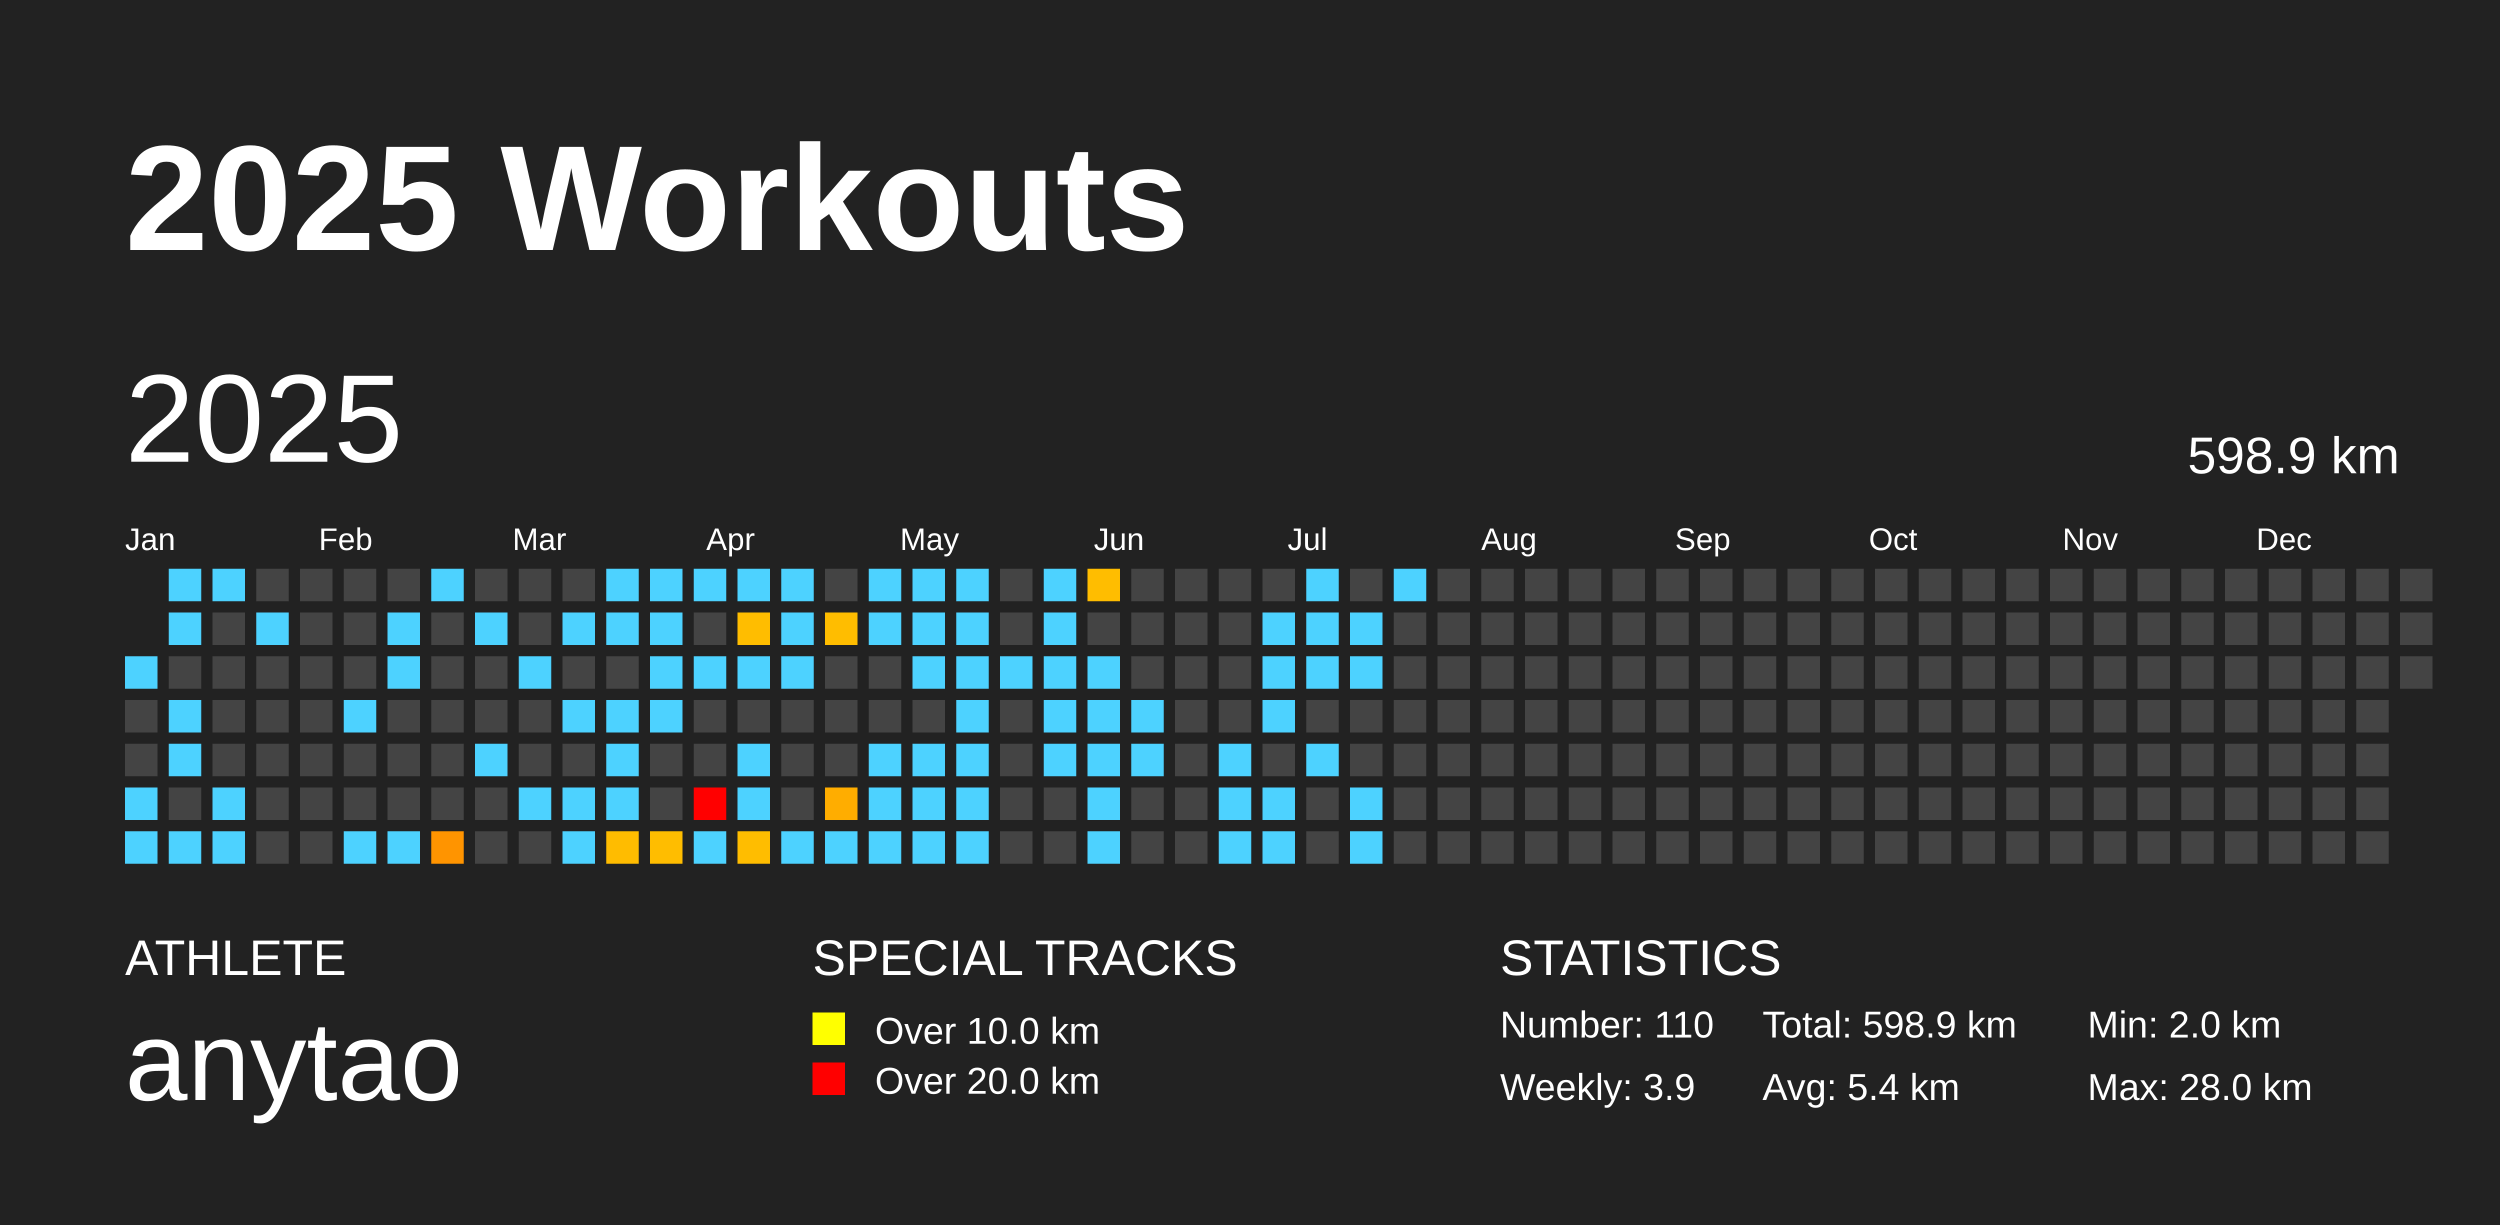
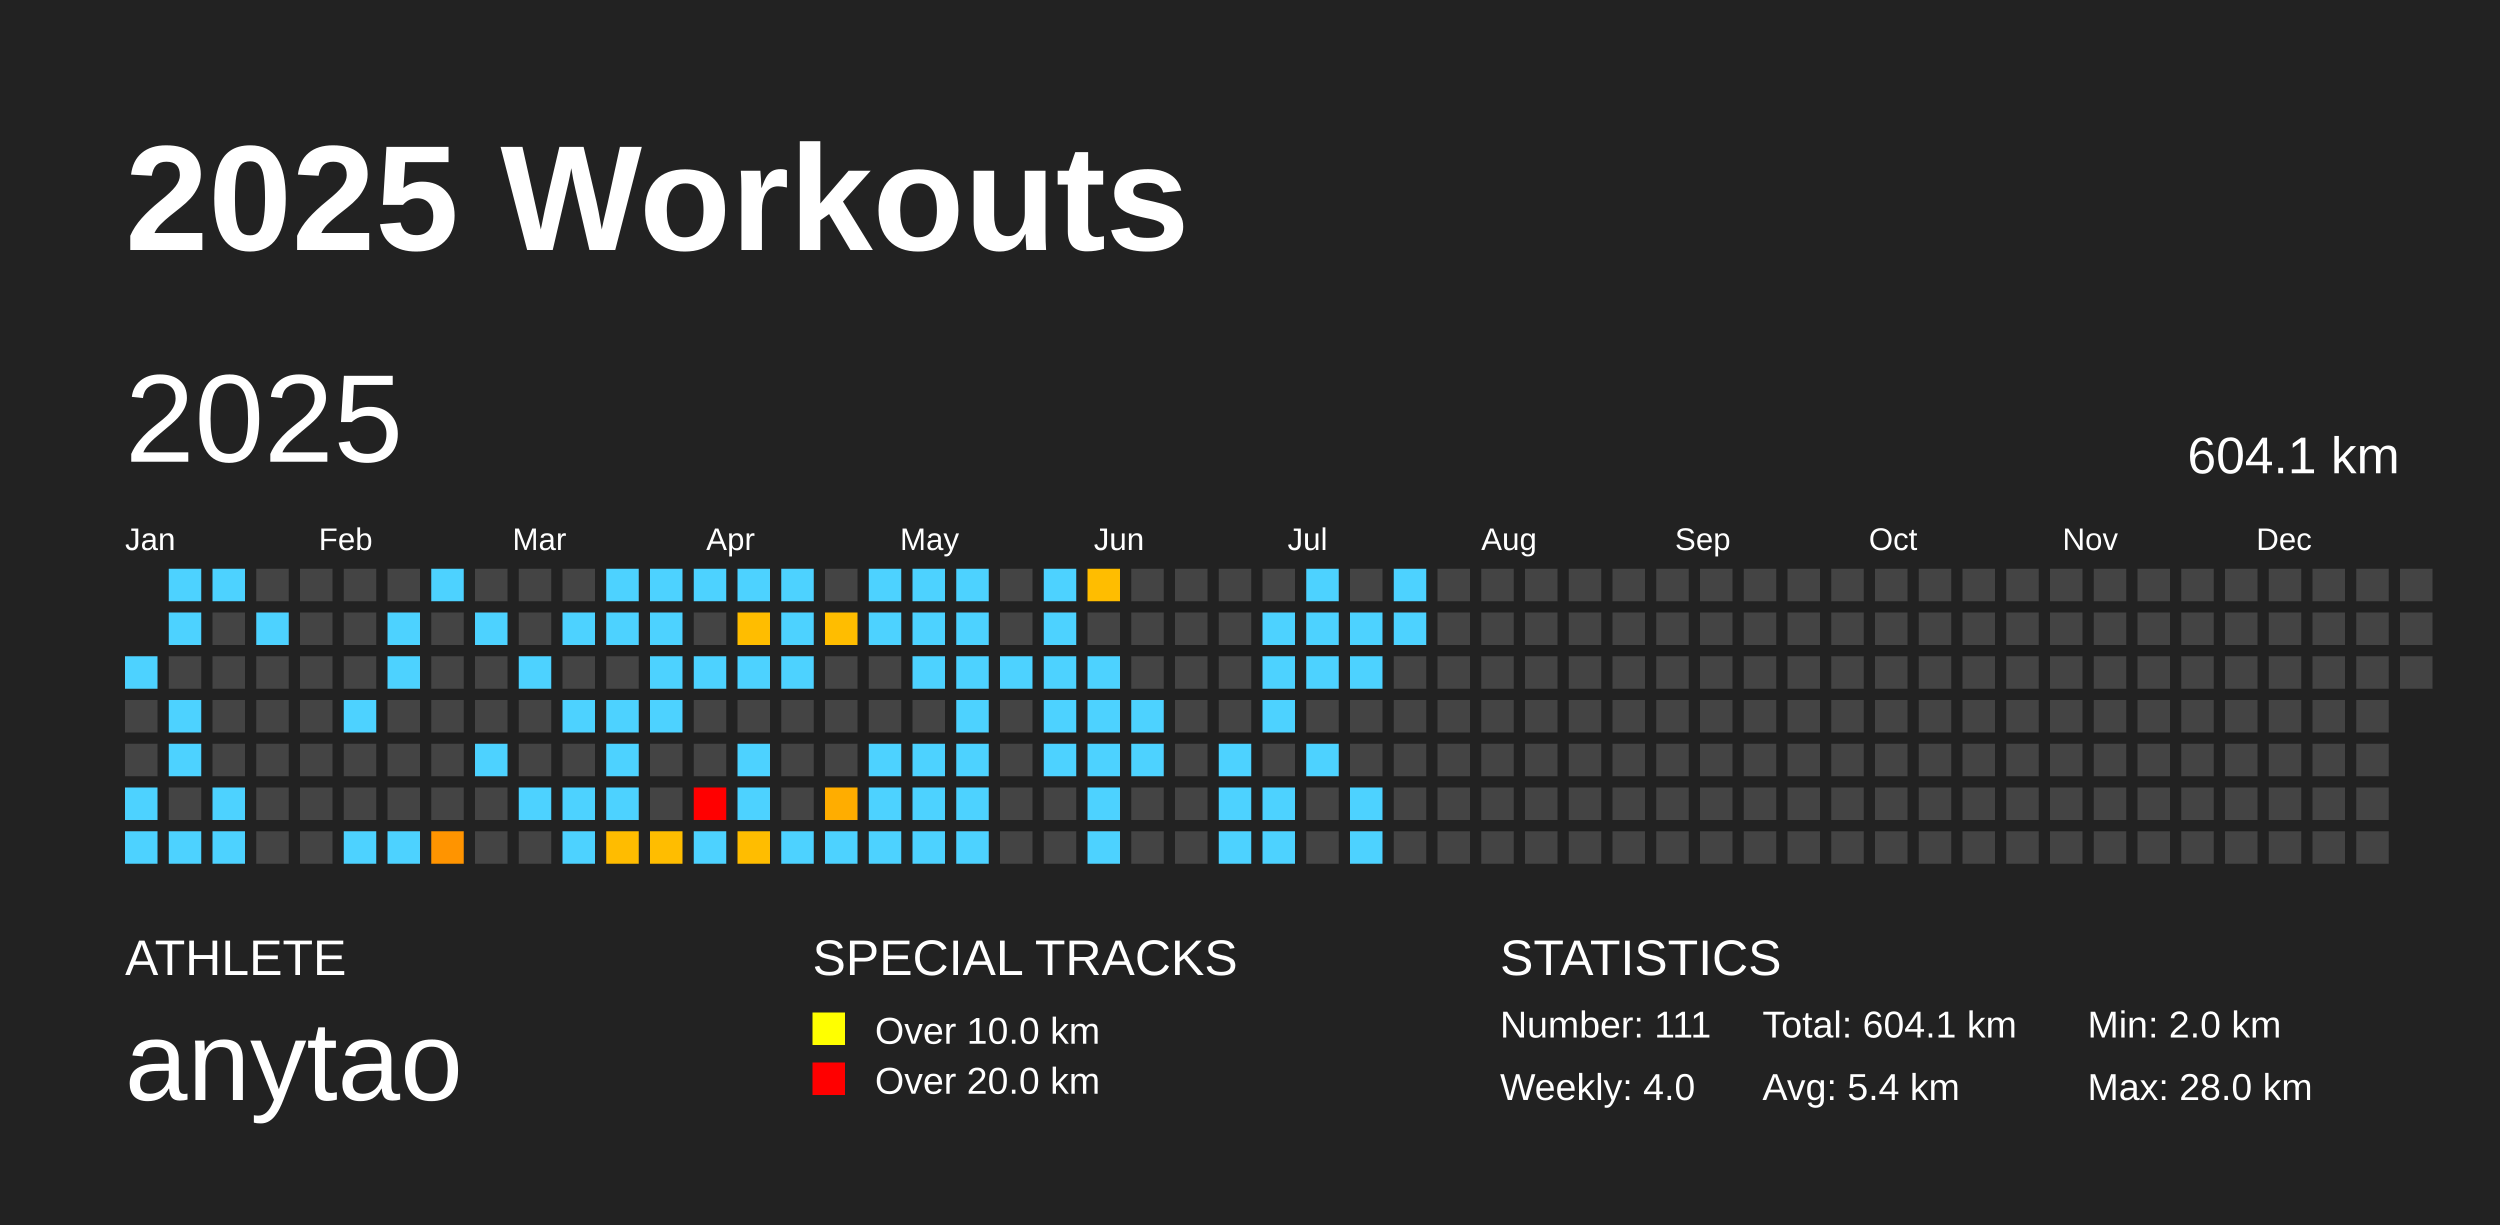
<svg xmlns="http://www.w3.org/2000/svg" baseProfile="full" height="98mm" version="1.1" viewBox="0,0,200,98" width="200mm">
  <defs />
  <rect fill="#222222" height="98" width="200" x="0" y="0" />
  <text fill="#FFFFFF" style="font-size:12px; font-family:Arial; font-weight:bold;" x="10" y="20">2025 Workouts</text>
  <text fill="#FFFFFF" style="font-size:4px; font-family:Arial" x="10" y="78">ATHLETE</text>
  <text fill="#FFFFFF" style="font-size:9px; font-family:Arial" x="10" y="88">anytao</text>
  <text fill="#FFFFFF" style="font-size:4px; font-family:Arial" x="65" y="78">SPECIAL TRACKS</text>
  <rect fill="yellow" height="2.6" width="2.6" x="65" y="81" />
  <text fill="#FFFFFF" style="font-size:3px; font-family:Arial" x="70" y="83.5">Over 10.0 km</text>
  <rect fill="red" height="2.6" width="2.6" x="65" y="85" />
  <text fill="#FFFFFF" style="font-size:3px; font-family:Arial" x="70" y="87.5">Over 20.0 km</text>
  <text fill="#FFFFFF" style="font-size:4px; font-family:Arial" x="120" y="78">STATISTICS</text>
-   <text fill="#FFFFFF" style="font-size:3px; font-family:Arial" x="120" y="83">Number: 110</text>
-   <text fill="#FFFFFF" style="font-size:3px; font-family:Arial" x="120" y="88">Weekly: 3.9</text>
-   <text fill="#FFFFFF" style="font-size:3px; font-family:Arial" x="141" y="83">Total: 598.9 km</text>
+   <text fill="#FFFFFF" style="font-size:3px; font-family:Arial" x="120" y="83">Number: 111</text>
+   <text fill="#FFFFFF" style="font-size:3px; font-family:Arial" x="120" y="88">Weekly: 4.0</text>
+   <text fill="#FFFFFF" style="font-size:3px; font-family:Arial" x="141" y="83">Total: 604.1 km</text>
  <text fill="#FFFFFF" style="font-size:3px; font-family:Arial" x="141" y="88">Avg: 5.4 km</text>
  <text fill="#FFFFFF" style="font-size:3px; font-family:Arial" x="167" y="83">Min: 2.0 km</text>
  <text fill="#FFFFFF" style="font-size:3px; font-family:Arial" x="167" y="88">Max: 28.0 km</text>
  <text dominant-baseline="hanging" fill="#FFFFFF" style="font-size:10.0px; font-family:Arial;" x="10" y="30">2025</text>
-   <text dominant-baseline="hanging" fill="#FFFFFF" style="font-size:4.125px; font-family:Arial;" x="175" y="35">598.9 km</text>
+   <text dominant-baseline="hanging" fill="#FFFFFF" style="font-size:4.125px; font-family:Arial;" x="175" y="35">604.1 km</text>
  <text fill="#FFFFFF" style="font-size:2.5px; font-family:Arial" x="10.0" y="44">Jan</text>
  <text fill="#FFFFFF" style="font-size:2.5px; font-family:Arial" x="25.5" y="44">Feb</text>
  <text fill="#FFFFFF" style="font-size:2.5px; font-family:Arial" x="41.0" y="44">Mar</text>
  <text fill="#FFFFFF" style="font-size:2.5px; font-family:Arial" x="56.5" y="44">Apr</text>
  <text fill="#FFFFFF" style="font-size:2.5px; font-family:Arial" x="72.0" y="44">May</text>
  <text fill="#FFFFFF" style="font-size:2.5px; font-family:Arial" x="87.5" y="44">Jun</text>
  <text fill="#FFFFFF" style="font-size:2.5px; font-family:Arial" x="103.0" y="44">Jul</text>
  <text fill="#FFFFFF" style="font-size:2.5px; font-family:Arial" x="118.5" y="44">Aug</text>
  <text fill="#FFFFFF" style="font-size:2.5px; font-family:Arial" x="134.0" y="44">Sep</text>
  <text fill="#FFFFFF" style="font-size:2.5px; font-family:Arial" x="149.5" y="44">Oct</text>
  <text fill="#FFFFFF" style="font-size:2.5px; font-family:Arial" x="165.0" y="44">Nov</text>
  <text fill="#FFFFFF" style="font-size:2.5px; font-family:Arial" x="180.5" y="44">Dec</text>
  <rect fill="#4dd2ff" height="2.6" width="2.6" x="10.0" y="52.5" />
  <rect fill="#444444" height="2.6" width="2.6" x="10.0" y="56.0" />
  <rect fill="#444444" height="2.6" width="2.6" x="10.0" y="59.5" />
  <rect fill="#4dd2ff" height="2.6" width="2.6" x="10.0" y="63.0" />
  <rect fill="#4dd2ff" height="2.6" width="2.6" x="10.0" y="66.5" />
  <rect fill="#4dd2ff" height="2.6" width="2.6" x="13.5" y="45.5" />
  <rect fill="#4dd2ff" height="2.6" width="2.6" x="13.5" y="49.0" />
  <rect fill="#444444" height="2.6" width="2.6" x="13.5" y="52.5" />
  <rect fill="#4dd2ff" height="2.6" width="2.6" x="13.5" y="56.0" />
  <rect fill="#4dd2ff" height="2.6" width="2.6" x="13.5" y="59.5" />
  <rect fill="#444444" height="2.6" width="2.6" x="13.5" y="63.0" />
  <rect fill="#4dd2ff" height="2.6" width="2.6" x="13.5" y="66.5" />
  <rect fill="#4dd2ff" height="2.6" width="2.6" x="17.0" y="45.5" />
  <rect fill="#444444" height="2.6" width="2.6" x="17.0" y="49.0" />
  <rect fill="#444444" height="2.6" width="2.6" x="17.0" y="52.5" />
  <rect fill="#444444" height="2.6" width="2.6" x="17.0" y="56.0" />
  <rect fill="#444444" height="2.6" width="2.6" x="17.0" y="59.5" />
  <rect fill="#4dd2ff" height="2.6" width="2.6" x="17.0" y="63.0" />
  <rect fill="#4dd2ff" height="2.6" width="2.6" x="17.0" y="66.5" />
  <rect fill="#444444" height="2.6" width="2.6" x="20.5" y="45.5" />
  <rect fill="#4dd2ff" height="2.6" width="2.6" x="20.5" y="49.0" />
  <rect fill="#444444" height="2.6" width="2.6" x="20.5" y="52.5" />
  <rect fill="#444444" height="2.6" width="2.6" x="20.5" y="56.0" />
  <rect fill="#444444" height="2.6" width="2.6" x="20.5" y="59.5" />
  <rect fill="#444444" height="2.6" width="2.6" x="20.5" y="63.0" />
  <rect fill="#444444" height="2.6" width="2.6" x="20.5" y="66.5" />
  <rect fill="#444444" height="2.6" width="2.6" x="24.0" y="45.5" />
  <rect fill="#444444" height="2.6" width="2.6" x="24.0" y="49.0" />
  <rect fill="#444444" height="2.6" width="2.6" x="24.0" y="52.5" />
  <rect fill="#444444" height="2.6" width="2.6" x="24.0" y="56.0" />
  <rect fill="#444444" height="2.6" width="2.6" x="24.0" y="59.5" />
  <rect fill="#444444" height="2.6" width="2.6" x="24.0" y="63.0" />
  <rect fill="#444444" height="2.6" width="2.6" x="24.0" y="66.5" />
  <rect fill="#444444" height="2.6" width="2.6" x="27.5" y="45.5" />
  <rect fill="#444444" height="2.6" width="2.6" x="27.5" y="49.0" />
  <rect fill="#444444" height="2.6" width="2.6" x="27.5" y="52.5" />
  <rect fill="#4dd2ff" height="2.6" width="2.6" x="27.5" y="56.0" />
  <rect fill="#444444" height="2.6" width="2.6" x="27.5" y="59.5" />
  <rect fill="#444444" height="2.6" width="2.6" x="27.5" y="63.0" />
  <rect fill="#4dd2ff" height="2.6" width="2.6" x="27.5" y="66.5" />
  <rect fill="#444444" height="2.6" width="2.6" x="31.0" y="45.5" />
  <rect fill="#4dd2ff" height="2.6" width="2.6" x="31.0" y="49.0" />
  <rect fill="#4dd2ff" height="2.6" width="2.6" x="31.0" y="52.5" />
  <rect fill="#444444" height="2.6" width="2.6" x="31.0" y="56.0" />
  <rect fill="#444444" height="2.6" width="2.6" x="31.0" y="59.5" />
  <rect fill="#444444" height="2.6" width="2.6" x="31.0" y="63.0" />
  <rect fill="#4dd2ff" height="2.6" width="2.6" x="31.0" y="66.5" />
  <rect fill="#4dd2ff" height="2.6" width="2.6" x="34.5" y="45.5" />
  <rect fill="#444444" height="2.6" width="2.6" x="34.5" y="49.0" />
  <rect fill="#444444" height="2.6" width="2.6" x="34.5" y="52.5" />
  <rect fill="#444444" height="2.6" width="2.6" x="34.5" y="56.0" />
  <rect fill="#444444" height="2.6" width="2.6" x="34.5" y="59.5" />
  <rect fill="#444444" height="2.6" width="2.6" x="34.5" y="63.0" />
  <rect fill="#ff9400" height="2.6" width="2.6" x="34.5" y="66.5" />
  <rect fill="#444444" height="2.6" width="2.6" x="38.0" y="45.5" />
  <rect fill="#4dd2ff" height="2.6" width="2.6" x="38.0" y="49.0" />
  <rect fill="#444444" height="2.6" width="2.6" x="38.0" y="52.5" />
  <rect fill="#444444" height="2.6" width="2.6" x="38.0" y="56.0" />
  <rect fill="#4dd2ff" height="2.6" width="2.6" x="38.0" y="59.5" />
  <rect fill="#444444" height="2.6" width="2.6" x="38.0" y="63.0" />
  <rect fill="#444444" height="2.6" width="2.6" x="38.0" y="66.5" />
  <rect fill="#444444" height="2.6" width="2.6" x="41.5" y="45.5" />
  <rect fill="#444444" height="2.6" width="2.6" x="41.5" y="49.0" />
  <rect fill="#4dd2ff" height="2.6" width="2.6" x="41.5" y="52.5" />
  <rect fill="#444444" height="2.6" width="2.6" x="41.5" y="56.0" />
  <rect fill="#444444" height="2.6" width="2.6" x="41.5" y="59.5" />
  <rect fill="#4dd2ff" height="2.6" width="2.6" x="41.5" y="63.0" />
  <rect fill="#444444" height="2.6" width="2.6" x="41.5" y="66.5" />
  <rect fill="#444444" height="2.6" width="2.6" x="45.0" y="45.5" />
  <rect fill="#4dd2ff" height="2.6" width="2.6" x="45.0" y="49.0" />
  <rect fill="#444444" height="2.6" width="2.6" x="45.0" y="52.5" />
  <rect fill="#4dd2ff" height="2.6" width="2.6" x="45.0" y="56.0" />
  <rect fill="#444444" height="2.6" width="2.6" x="45.0" y="59.5" />
  <rect fill="#4dd2ff" height="2.6" width="2.6" x="45.0" y="63.0" />
  <rect fill="#4dd2ff" height="2.6" width="2.6" x="45.0" y="66.5" />
  <rect fill="#4dd2ff" height="2.6" width="2.6" x="48.5" y="45.5" />
  <rect fill="#4dd2ff" height="2.6" width="2.6" x="48.5" y="49.0" />
  <rect fill="#444444" height="2.6" width="2.6" x="48.5" y="52.5" />
  <rect fill="#4dd2ff" height="2.6" width="2.6" x="48.5" y="56.0" />
  <rect fill="#4dd2ff" height="2.6" width="2.6" x="48.5" y="59.5" />
  <rect fill="#4dd2ff" height="2.6" width="2.6" x="48.5" y="63.0" />
  <rect fill="#ffbc00" height="2.6" width="2.6" x="48.5" y="66.5" />
  <rect fill="#4dd2ff" height="2.6" width="2.6" x="52.0" y="45.5" />
  <rect fill="#4dd2ff" height="2.6" width="2.6" x="52.0" y="49.0" />
  <rect fill="#4dd2ff" height="2.6" width="2.6" x="52.0" y="52.5" />
  <rect fill="#4dd2ff" height="2.6" width="2.6" x="52.0" y="56.0" />
  <rect fill="#444444" height="2.6" width="2.6" x="52.0" y="59.5" />
  <rect fill="#444444" height="2.6" width="2.6" x="52.0" y="63.0" />
  <rect fill="#ffbd00" height="2.6" width="2.6" x="52.0" y="66.5" />
  <rect fill="#4dd2ff" height="2.6" width="2.6" x="55.5" y="45.5" />
  <rect fill="#444444" height="2.6" width="2.6" x="55.5" y="49.0" />
  <rect fill="#4dd2ff" height="2.6" width="2.6" x="55.5" y="52.5" />
  <rect fill="#444444" height="2.6" width="2.6" x="55.5" y="56.0" />
  <rect fill="#444444" height="2.6" width="2.6" x="55.5" y="59.5" />
  <rect fill="red" height="2.6" width="2.6" x="55.5" y="63.0" />
  <rect fill="#4dd2ff" height="2.6" width="2.6" x="55.5" y="66.5" />
  <rect fill="#4dd2ff" height="2.6" width="2.6" x="59.0" y="45.5" />
  <rect fill="#ffbd00" height="2.6" width="2.6" x="59.0" y="49.0" />
  <rect fill="#4dd2ff" height="2.6" width="2.6" x="59.0" y="52.5" />
  <rect fill="#444444" height="2.6" width="2.6" x="59.0" y="56.0" />
  <rect fill="#4dd2ff" height="2.6" width="2.6" x="59.0" y="59.5" />
  <rect fill="#4dd2ff" height="2.6" width="2.6" x="59.0" y="63.0" />
  <rect fill="#ffbd00" height="2.6" width="2.6" x="59.0" y="66.5" />
  <rect fill="#4dd2ff" height="2.6" width="2.6" x="62.5" y="45.5" />
  <rect fill="#4dd2ff" height="2.6" width="2.6" x="62.5" y="49.0" />
  <rect fill="#4dd2ff" height="2.6" width="2.6" x="62.5" y="52.5" />
  <rect fill="#444444" height="2.6" width="2.6" x="62.5" y="56.0" />
  <rect fill="#444444" height="2.6" width="2.6" x="62.5" y="59.5" />
  <rect fill="#444444" height="2.6" width="2.6" x="62.5" y="63.0" />
  <rect fill="#4dd2ff" height="2.6" width="2.6" x="62.5" y="66.5" />
  <rect fill="#444444" height="2.6" width="2.6" x="66.0" y="45.5" />
  <rect fill="#ffbd00" height="2.6" width="2.6" x="66.0" y="49.0" />
  <rect fill="#444444" height="2.6" width="2.6" x="66.0" y="52.5" />
  <rect fill="#444444" height="2.6" width="2.6" x="66.0" y="56.0" />
  <rect fill="#444444" height="2.6" width="2.6" x="66.0" y="59.5" />
  <rect fill="#ffad00" height="2.6" width="2.6" x="66.0" y="63.0" />
  <rect fill="#4dd2ff" height="2.6" width="2.6" x="66.0" y="66.5" />
  <rect fill="#4dd2ff" height="2.6" width="2.6" x="69.5" y="45.5" />
  <rect fill="#4dd2ff" height="2.6" width="2.6" x="69.5" y="49.0" />
  <rect fill="#444444" height="2.6" width="2.6" x="69.5" y="52.5" />
  <rect fill="#444444" height="2.6" width="2.6" x="69.5" y="56.0" />
  <rect fill="#4dd2ff" height="2.6" width="2.6" x="69.5" y="59.5" />
  <rect fill="#4dd2ff" height="2.6" width="2.6" x="69.5" y="63.0" />
  <rect fill="#4dd2ff" height="2.6" width="2.6" x="69.5" y="66.5" />
  <rect fill="#4dd2ff" height="2.6" width="2.6" x="73.0" y="45.5" />
  <rect fill="#4dd2ff" height="2.6" width="2.6" x="73.0" y="49.0" />
  <rect fill="#4dd2ff" height="2.6" width="2.6" x="73.0" y="52.5" />
  <rect fill="#444444" height="2.6" width="2.6" x="73.0" y="56.0" />
  <rect fill="#4dd2ff" height="2.6" width="2.6" x="73.0" y="59.5" />
  <rect fill="#4dd2ff" height="2.6" width="2.6" x="73.0" y="63.0" />
  <rect fill="#4dd2ff" height="2.6" width="2.6" x="73.0" y="66.5" />
  <rect fill="#4dd2ff" height="2.6" width="2.6" x="76.5" y="45.5" />
  <rect fill="#4dd2ff" height="2.6" width="2.6" x="76.5" y="49.0" />
  <rect fill="#4dd2ff" height="2.6" width="2.6" x="76.5" y="52.5" />
  <rect fill="#4dd2ff" height="2.6" width="2.6" x="76.5" y="56.0" />
  <rect fill="#4dd2ff" height="2.6" width="2.6" x="76.5" y="59.5" />
  <rect fill="#4dd2ff" height="2.6" width="2.6" x="76.5" y="63.0" />
  <rect fill="#4dd2ff" height="2.6" width="2.6" x="76.5" y="66.5" />
  <rect fill="#444444" height="2.6" width="2.6" x="80.0" y="45.5" />
  <rect fill="#444444" height="2.6" width="2.6" x="80.0" y="49.0" />
  <rect fill="#4dd2ff" height="2.6" width="2.6" x="80.0" y="52.5" />
  <rect fill="#444444" height="2.6" width="2.6" x="80.0" y="56.0" />
  <rect fill="#444444" height="2.6" width="2.6" x="80.0" y="59.5" />
  <rect fill="#444444" height="2.6" width="2.6" x="80.0" y="63.0" />
  <rect fill="#444444" height="2.6" width="2.6" x="80.0" y="66.5" />
  <rect fill="#4dd2ff" height="2.6" width="2.6" x="83.5" y="45.5" />
  <rect fill="#4dd2ff" height="2.6" width="2.6" x="83.5" y="49.0" />
  <rect fill="#4dd2ff" height="2.6" width="2.6" x="83.5" y="52.5" />
  <rect fill="#4dd2ff" height="2.6" width="2.6" x="83.5" y="56.0" />
  <rect fill="#4dd2ff" height="2.6" width="2.6" x="83.5" y="59.5" />
  <rect fill="#444444" height="2.6" width="2.6" x="83.5" y="63.0" />
  <rect fill="#444444" height="2.6" width="2.6" x="83.5" y="66.5" />
  <rect fill="#ffbd00" height="2.6" width="2.6" x="87.0" y="45.5" />
  <rect fill="#444444" height="2.6" width="2.6" x="87.0" y="49.0" />
  <rect fill="#4dd2ff" height="2.6" width="2.6" x="87.0" y="52.5" />
  <rect fill="#4dd2ff" height="2.6" width="2.6" x="87.0" y="56.0" />
  <rect fill="#4dd2ff" height="2.6" width="2.6" x="87.0" y="59.5" />
  <rect fill="#4dd2ff" height="2.6" width="2.6" x="87.0" y="63.0" />
  <rect fill="#4dd2ff" height="2.6" width="2.6" x="87.0" y="66.5" />
  <rect fill="#444444" height="2.6" width="2.6" x="90.5" y="45.5" />
  <rect fill="#444444" height="2.6" width="2.6" x="90.5" y="49.0" />
  <rect fill="#444444" height="2.6" width="2.6" x="90.5" y="52.5" />
  <rect fill="#4dd2ff" height="2.6" width="2.6" x="90.5" y="56.0" />
  <rect fill="#4dd2ff" height="2.6" width="2.6" x="90.5" y="59.5" />
  <rect fill="#444444" height="2.6" width="2.6" x="90.5" y="63.0" />
  <rect fill="#444444" height="2.6" width="2.6" x="90.5" y="66.5" />
  <rect fill="#444444" height="2.6" width="2.6" x="94.0" y="45.5" />
  <rect fill="#444444" height="2.6" width="2.6" x="94.0" y="49.0" />
  <rect fill="#444444" height="2.6" width="2.6" x="94.0" y="52.5" />
  <rect fill="#444444" height="2.6" width="2.6" x="94.0" y="56.0" />
  <rect fill="#444444" height="2.6" width="2.6" x="94.0" y="59.5" />
  <rect fill="#444444" height="2.6" width="2.6" x="94.0" y="63.0" />
  <rect fill="#444444" height="2.6" width="2.6" x="94.0" y="66.5" />
  <rect fill="#444444" height="2.6" width="2.6" x="97.5" y="45.5" />
  <rect fill="#444444" height="2.6" width="2.6" x="97.5" y="49.0" />
  <rect fill="#444444" height="2.6" width="2.6" x="97.5" y="52.5" />
  <rect fill="#444444" height="2.6" width="2.6" x="97.5" y="56.0" />
  <rect fill="#4dd2ff" height="2.6" width="2.6" x="97.5" y="59.5" />
  <rect fill="#4dd2ff" height="2.6" width="2.6" x="97.5" y="63.0" />
  <rect fill="#4dd2ff" height="2.6" width="2.6" x="97.5" y="66.5" />
  <rect fill="#444444" height="2.6" width="2.6" x="101.0" y="45.5" />
  <rect fill="#4dd2ff" height="2.6" width="2.6" x="101.0" y="49.0" />
  <rect fill="#4dd2ff" height="2.6" width="2.6" x="101.0" y="52.5" />
  <rect fill="#4dd2ff" height="2.6" width="2.6" x="101.0" y="56.0" />
  <rect fill="#444444" height="2.6" width="2.6" x="101.0" y="59.5" />
  <rect fill="#4dd2ff" height="2.6" width="2.6" x="101.0" y="63.0" />
  <rect fill="#4dd2ff" height="2.6" width="2.6" x="101.0" y="66.5" />
  <rect fill="#4dd2ff" height="2.6" width="2.6" x="104.5" y="45.5" />
  <rect fill="#4dd2ff" height="2.6" width="2.6" x="104.5" y="49.0" />
  <rect fill="#4dd2ff" height="2.6" width="2.6" x="104.5" y="52.5" />
  <rect fill="#444444" height="2.6" width="2.6" x="104.5" y="56.0" />
  <rect fill="#4dd2ff" height="2.6" width="2.6" x="104.5" y="59.5" />
  <rect fill="#444444" height="2.6" width="2.6" x="104.5" y="63.0" />
  <rect fill="#444444" height="2.6" width="2.6" x="104.5" y="66.5" />
  <rect fill="#444444" height="2.6" width="2.6" x="108.0" y="45.5" />
  <rect fill="#4dd2ff" height="2.6" width="2.6" x="108.0" y="49.0" />
  <rect fill="#4dd2ff" height="2.6" width="2.6" x="108.0" y="52.5" />
  <rect fill="#444444" height="2.6" width="2.6" x="108.0" y="56.0" />
  <rect fill="#444444" height="2.6" width="2.6" x="108.0" y="59.5" />
  <rect fill="#4dd2ff" height="2.6" width="2.6" x="108.0" y="63.0" />
  <rect fill="#4dd2ff" height="2.6" width="2.6" x="108.0" y="66.5" />
  <rect fill="#4dd2ff" height="2.6" width="2.6" x="111.5" y="45.5" />
-   <rect fill="#444444" height="2.6" width="2.6" x="111.5" y="49.0" />
+   <rect fill="#4dd2ff" height="2.6" width="2.6" x="111.5" y="49.0" />
  <rect fill="#444444" height="2.6" width="2.6" x="111.5" y="52.5" />
  <rect fill="#444444" height="2.6" width="2.6" x="111.5" y="56.0" />
  <rect fill="#444444" height="2.6" width="2.6" x="111.5" y="59.5" />
  <rect fill="#444444" height="2.6" width="2.6" x="111.5" y="63.0" />
  <rect fill="#444444" height="2.6" width="2.6" x="111.5" y="66.5" />
  <rect fill="#444444" height="2.6" width="2.6" x="115.0" y="45.5" />
  <rect fill="#444444" height="2.6" width="2.6" x="115.0" y="49.0" />
  <rect fill="#444444" height="2.6" width="2.6" x="115.0" y="52.5" />
  <rect fill="#444444" height="2.6" width="2.6" x="115.0" y="56.0" />
  <rect fill="#444444" height="2.6" width="2.6" x="115.0" y="59.5" />
  <rect fill="#444444" height="2.6" width="2.6" x="115.0" y="63.0" />
  <rect fill="#444444" height="2.6" width="2.6" x="115.0" y="66.5" />
  <rect fill="#444444" height="2.6" width="2.6" x="118.5" y="45.5" />
  <rect fill="#444444" height="2.6" width="2.6" x="118.5" y="49.0" />
  <rect fill="#444444" height="2.6" width="2.6" x="118.5" y="52.5" />
  <rect fill="#444444" height="2.6" width="2.6" x="118.5" y="56.0" />
  <rect fill="#444444" height="2.6" width="2.6" x="118.5" y="59.5" />
  <rect fill="#444444" height="2.6" width="2.6" x="118.5" y="63.0" />
  <rect fill="#444444" height="2.6" width="2.6" x="118.5" y="66.5" />
  <rect fill="#444444" height="2.6" width="2.6" x="122.0" y="45.5" />
  <rect fill="#444444" height="2.6" width="2.6" x="122.0" y="49.0" />
  <rect fill="#444444" height="2.6" width="2.6" x="122.0" y="52.5" />
  <rect fill="#444444" height="2.6" width="2.6" x="122.0" y="56.0" />
  <rect fill="#444444" height="2.6" width="2.6" x="122.0" y="59.5" />
  <rect fill="#444444" height="2.6" width="2.6" x="122.0" y="63.0" />
  <rect fill="#444444" height="2.6" width="2.6" x="122.0" y="66.5" />
  <rect fill="#444444" height="2.6" width="2.6" x="125.5" y="45.5" />
  <rect fill="#444444" height="2.6" width="2.6" x="125.5" y="49.0" />
  <rect fill="#444444" height="2.6" width="2.6" x="125.5" y="52.5" />
  <rect fill="#444444" height="2.6" width="2.6" x="125.5" y="56.0" />
  <rect fill="#444444" height="2.6" width="2.6" x="125.5" y="59.5" />
  <rect fill="#444444" height="2.6" width="2.6" x="125.5" y="63.0" />
  <rect fill="#444444" height="2.6" width="2.6" x="125.5" y="66.5" />
  <rect fill="#444444" height="2.6" width="2.6" x="129.0" y="45.5" />
  <rect fill="#444444" height="2.6" width="2.6" x="129.0" y="49.0" />
  <rect fill="#444444" height="2.6" width="2.6" x="129.0" y="52.5" />
  <rect fill="#444444" height="2.6" width="2.6" x="129.0" y="56.0" />
  <rect fill="#444444" height="2.6" width="2.6" x="129.0" y="59.5" />
  <rect fill="#444444" height="2.6" width="2.6" x="129.0" y="63.0" />
  <rect fill="#444444" height="2.6" width="2.6" x="129.0" y="66.5" />
  <rect fill="#444444" height="2.6" width="2.6" x="132.5" y="45.5" />
  <rect fill="#444444" height="2.6" width="2.6" x="132.5" y="49.0" />
  <rect fill="#444444" height="2.6" width="2.6" x="132.5" y="52.5" />
  <rect fill="#444444" height="2.6" width="2.6" x="132.5" y="56.0" />
  <rect fill="#444444" height="2.6" width="2.6" x="132.5" y="59.5" />
  <rect fill="#444444" height="2.6" width="2.6" x="132.5" y="63.0" />
  <rect fill="#444444" height="2.6" width="2.6" x="132.5" y="66.5" />
  <rect fill="#444444" height="2.6" width="2.6" x="136.0" y="45.5" />
  <rect fill="#444444" height="2.6" width="2.6" x="136.0" y="49.0" />
  <rect fill="#444444" height="2.6" width="2.6" x="136.0" y="52.5" />
  <rect fill="#444444" height="2.6" width="2.6" x="136.0" y="56.0" />
  <rect fill="#444444" height="2.6" width="2.6" x="136.0" y="59.5" />
  <rect fill="#444444" height="2.6" width="2.6" x="136.0" y="63.0" />
  <rect fill="#444444" height="2.6" width="2.6" x="136.0" y="66.5" />
  <rect fill="#444444" height="2.6" width="2.6" x="139.5" y="45.5" />
  <rect fill="#444444" height="2.6" width="2.6" x="139.5" y="49.0" />
  <rect fill="#444444" height="2.6" width="2.6" x="139.5" y="52.5" />
  <rect fill="#444444" height="2.6" width="2.6" x="139.5" y="56.0" />
  <rect fill="#444444" height="2.6" width="2.6" x="139.5" y="59.5" />
  <rect fill="#444444" height="2.6" width="2.6" x="139.5" y="63.0" />
  <rect fill="#444444" height="2.6" width="2.6" x="139.5" y="66.5" />
  <rect fill="#444444" height="2.6" width="2.6" x="143.0" y="45.5" />
  <rect fill="#444444" height="2.6" width="2.6" x="143.0" y="49.0" />
  <rect fill="#444444" height="2.6" width="2.6" x="143.0" y="52.5" />
  <rect fill="#444444" height="2.6" width="2.6" x="143.0" y="56.0" />
  <rect fill="#444444" height="2.6" width="2.6" x="143.0" y="59.5" />
  <rect fill="#444444" height="2.6" width="2.6" x="143.0" y="63.0" />
  <rect fill="#444444" height="2.6" width="2.6" x="143.0" y="66.5" />
  <rect fill="#444444" height="2.6" width="2.6" x="146.5" y="45.5" />
  <rect fill="#444444" height="2.6" width="2.6" x="146.5" y="49.0" />
  <rect fill="#444444" height="2.6" width="2.6" x="146.5" y="52.5" />
  <rect fill="#444444" height="2.6" width="2.6" x="146.5" y="56.0" />
  <rect fill="#444444" height="2.6" width="2.6" x="146.5" y="59.5" />
  <rect fill="#444444" height="2.6" width="2.6" x="146.5" y="63.0" />
  <rect fill="#444444" height="2.6" width="2.6" x="146.5" y="66.5" />
  <rect fill="#444444" height="2.6" width="2.6" x="150.0" y="45.5" />
  <rect fill="#444444" height="2.6" width="2.6" x="150.0" y="49.0" />
  <rect fill="#444444" height="2.6" width="2.6" x="150.0" y="52.5" />
  <rect fill="#444444" height="2.6" width="2.6" x="150.0" y="56.0" />
  <rect fill="#444444" height="2.6" width="2.6" x="150.0" y="59.5" />
  <rect fill="#444444" height="2.6" width="2.6" x="150.0" y="63.0" />
  <rect fill="#444444" height="2.6" width="2.6" x="150.0" y="66.5" />
  <rect fill="#444444" height="2.6" width="2.6" x="153.5" y="45.5" />
  <rect fill="#444444" height="2.6" width="2.6" x="153.5" y="49.0" />
  <rect fill="#444444" height="2.6" width="2.6" x="153.5" y="52.5" />
  <rect fill="#444444" height="2.6" width="2.6" x="153.5" y="56.0" />
  <rect fill="#444444" height="2.6" width="2.6" x="153.5" y="59.5" />
  <rect fill="#444444" height="2.6" width="2.6" x="153.5" y="63.0" />
  <rect fill="#444444" height="2.6" width="2.6" x="153.5" y="66.5" />
  <rect fill="#444444" height="2.6" width="2.6" x="157.0" y="45.5" />
  <rect fill="#444444" height="2.6" width="2.6" x="157.0" y="49.0" />
  <rect fill="#444444" height="2.6" width="2.6" x="157.0" y="52.5" />
  <rect fill="#444444" height="2.6" width="2.6" x="157.0" y="56.0" />
  <rect fill="#444444" height="2.6" width="2.6" x="157.0" y="59.5" />
  <rect fill="#444444" height="2.6" width="2.6" x="157.0" y="63.0" />
  <rect fill="#444444" height="2.6" width="2.6" x="157.0" y="66.5" />
  <rect fill="#444444" height="2.6" width="2.6" x="160.5" y="45.5" />
  <rect fill="#444444" height="2.6" width="2.6" x="160.5" y="49.0" />
  <rect fill="#444444" height="2.6" width="2.6" x="160.5" y="52.5" />
  <rect fill="#444444" height="2.6" width="2.6" x="160.5" y="56.0" />
  <rect fill="#444444" height="2.6" width="2.6" x="160.5" y="59.5" />
  <rect fill="#444444" height="2.6" width="2.6" x="160.5" y="63.0" />
  <rect fill="#444444" height="2.6" width="2.6" x="160.5" y="66.5" />
  <rect fill="#444444" height="2.6" width="2.6" x="164.0" y="45.5" />
  <rect fill="#444444" height="2.6" width="2.6" x="164.0" y="49.0" />
  <rect fill="#444444" height="2.6" width="2.6" x="164.0" y="52.5" />
  <rect fill="#444444" height="2.6" width="2.6" x="164.0" y="56.0" />
  <rect fill="#444444" height="2.6" width="2.6" x="164.0" y="59.5" />
  <rect fill="#444444" height="2.6" width="2.6" x="164.0" y="63.0" />
  <rect fill="#444444" height="2.6" width="2.6" x="164.0" y="66.5" />
  <rect fill="#444444" height="2.6" width="2.6" x="167.5" y="45.5" />
  <rect fill="#444444" height="2.6" width="2.6" x="167.5" y="49.0" />
  <rect fill="#444444" height="2.6" width="2.6" x="167.5" y="52.5" />
  <rect fill="#444444" height="2.6" width="2.6" x="167.5" y="56.0" />
  <rect fill="#444444" height="2.6" width="2.6" x="167.5" y="59.5" />
  <rect fill="#444444" height="2.6" width="2.6" x="167.5" y="63.0" />
  <rect fill="#444444" height="2.6" width="2.6" x="167.5" y="66.5" />
  <rect fill="#444444" height="2.6" width="2.6" x="171.0" y="45.5" />
  <rect fill="#444444" height="2.6" width="2.6" x="171.0" y="49.0" />
  <rect fill="#444444" height="2.6" width="2.6" x="171.0" y="52.5" />
  <rect fill="#444444" height="2.6" width="2.6" x="171.0" y="56.0" />
  <rect fill="#444444" height="2.6" width="2.6" x="171.0" y="59.5" />
  <rect fill="#444444" height="2.6" width="2.6" x="171.0" y="63.0" />
  <rect fill="#444444" height="2.6" width="2.6" x="171.0" y="66.5" />
  <rect fill="#444444" height="2.6" width="2.6" x="174.5" y="45.5" />
  <rect fill="#444444" height="2.6" width="2.6" x="174.5" y="49.0" />
  <rect fill="#444444" height="2.6" width="2.6" x="174.5" y="52.5" />
  <rect fill="#444444" height="2.6" width="2.6" x="174.5" y="56.0" />
  <rect fill="#444444" height="2.6" width="2.6" x="174.5" y="59.5" />
  <rect fill="#444444" height="2.6" width="2.6" x="174.5" y="63.0" />
  <rect fill="#444444" height="2.6" width="2.6" x="174.5" y="66.5" />
  <rect fill="#444444" height="2.6" width="2.6" x="178.0" y="45.5" />
  <rect fill="#444444" height="2.6" width="2.6" x="178.0" y="49.0" />
  <rect fill="#444444" height="2.6" width="2.6" x="178.0" y="52.5" />
  <rect fill="#444444" height="2.6" width="2.6" x="178.0" y="56.0" />
  <rect fill="#444444" height="2.6" width="2.6" x="178.0" y="59.5" />
  <rect fill="#444444" height="2.6" width="2.6" x="178.0" y="63.0" />
  <rect fill="#444444" height="2.6" width="2.6" x="178.0" y="66.5" />
  <rect fill="#444444" height="2.6" width="2.6" x="181.5" y="45.5" />
  <rect fill="#444444" height="2.6" width="2.6" x="181.5" y="49.0" />
  <rect fill="#444444" height="2.6" width="2.6" x="181.5" y="52.5" />
  <rect fill="#444444" height="2.6" width="2.6" x="181.5" y="56.0" />
  <rect fill="#444444" height="2.6" width="2.6" x="181.5" y="59.5" />
  <rect fill="#444444" height="2.6" width="2.6" x="181.5" y="63.0" />
  <rect fill="#444444" height="2.6" width="2.6" x="181.5" y="66.5" />
  <rect fill="#444444" height="2.6" width="2.6" x="185.0" y="45.5" />
  <rect fill="#444444" height="2.6" width="2.6" x="185.0" y="49.0" />
  <rect fill="#444444" height="2.6" width="2.6" x="185.0" y="52.5" />
  <rect fill="#444444" height="2.6" width="2.6" x="185.0" y="56.0" />
  <rect fill="#444444" height="2.6" width="2.6" x="185.0" y="59.5" />
  <rect fill="#444444" height="2.6" width="2.6" x="185.0" y="63.0" />
  <rect fill="#444444" height="2.6" width="2.6" x="185.0" y="66.5" />
  <rect fill="#444444" height="2.6" width="2.6" x="188.5" y="45.5" />
  <rect fill="#444444" height="2.6" width="2.6" x="188.5" y="49.0" />
  <rect fill="#444444" height="2.6" width="2.6" x="188.5" y="52.5" />
  <rect fill="#444444" height="2.6" width="2.6" x="188.5" y="56.0" />
  <rect fill="#444444" height="2.6" width="2.6" x="188.5" y="59.5" />
  <rect fill="#444444" height="2.6" width="2.6" x="188.5" y="63.0" />
  <rect fill="#444444" height="2.6" width="2.6" x="188.5" y="66.5" />
  <rect fill="#444444" height="2.6" width="2.6" x="192.0" y="45.5" />
  <rect fill="#444444" height="2.6" width="2.6" x="192.0" y="49.0" />
  <rect fill="#444444" height="2.6" width="2.6" x="192.0" y="52.5" />
</svg>
